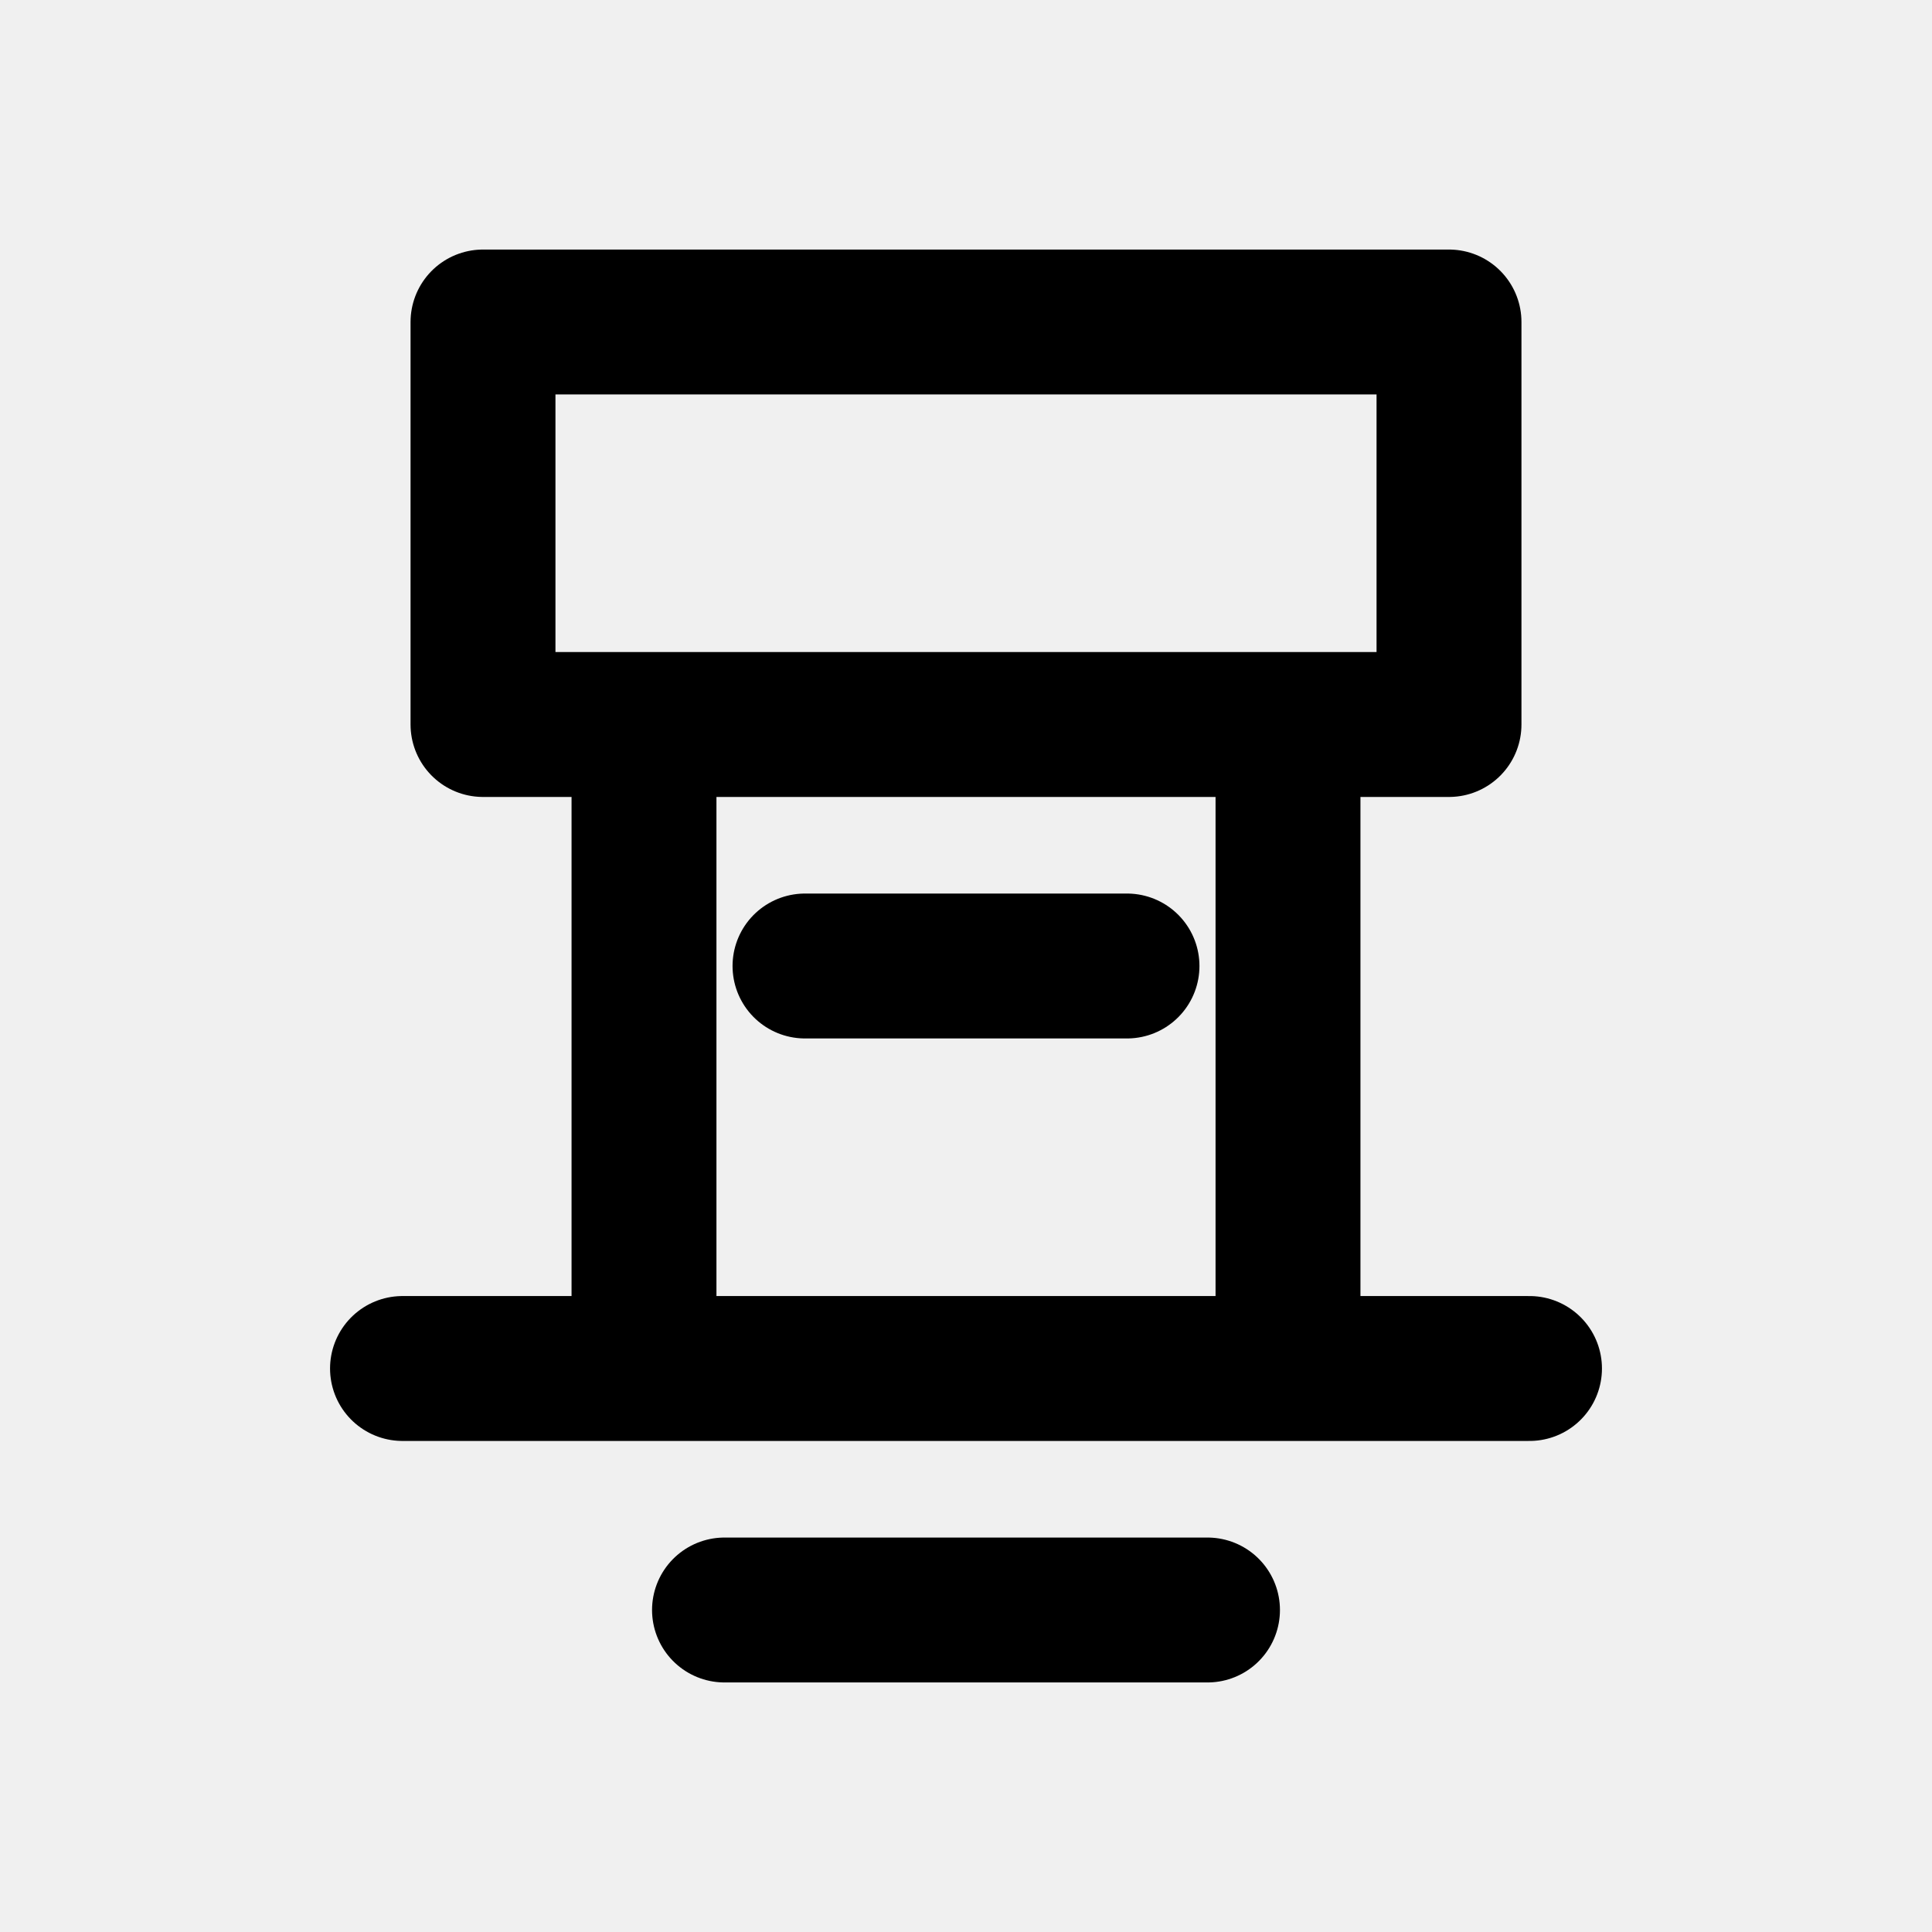
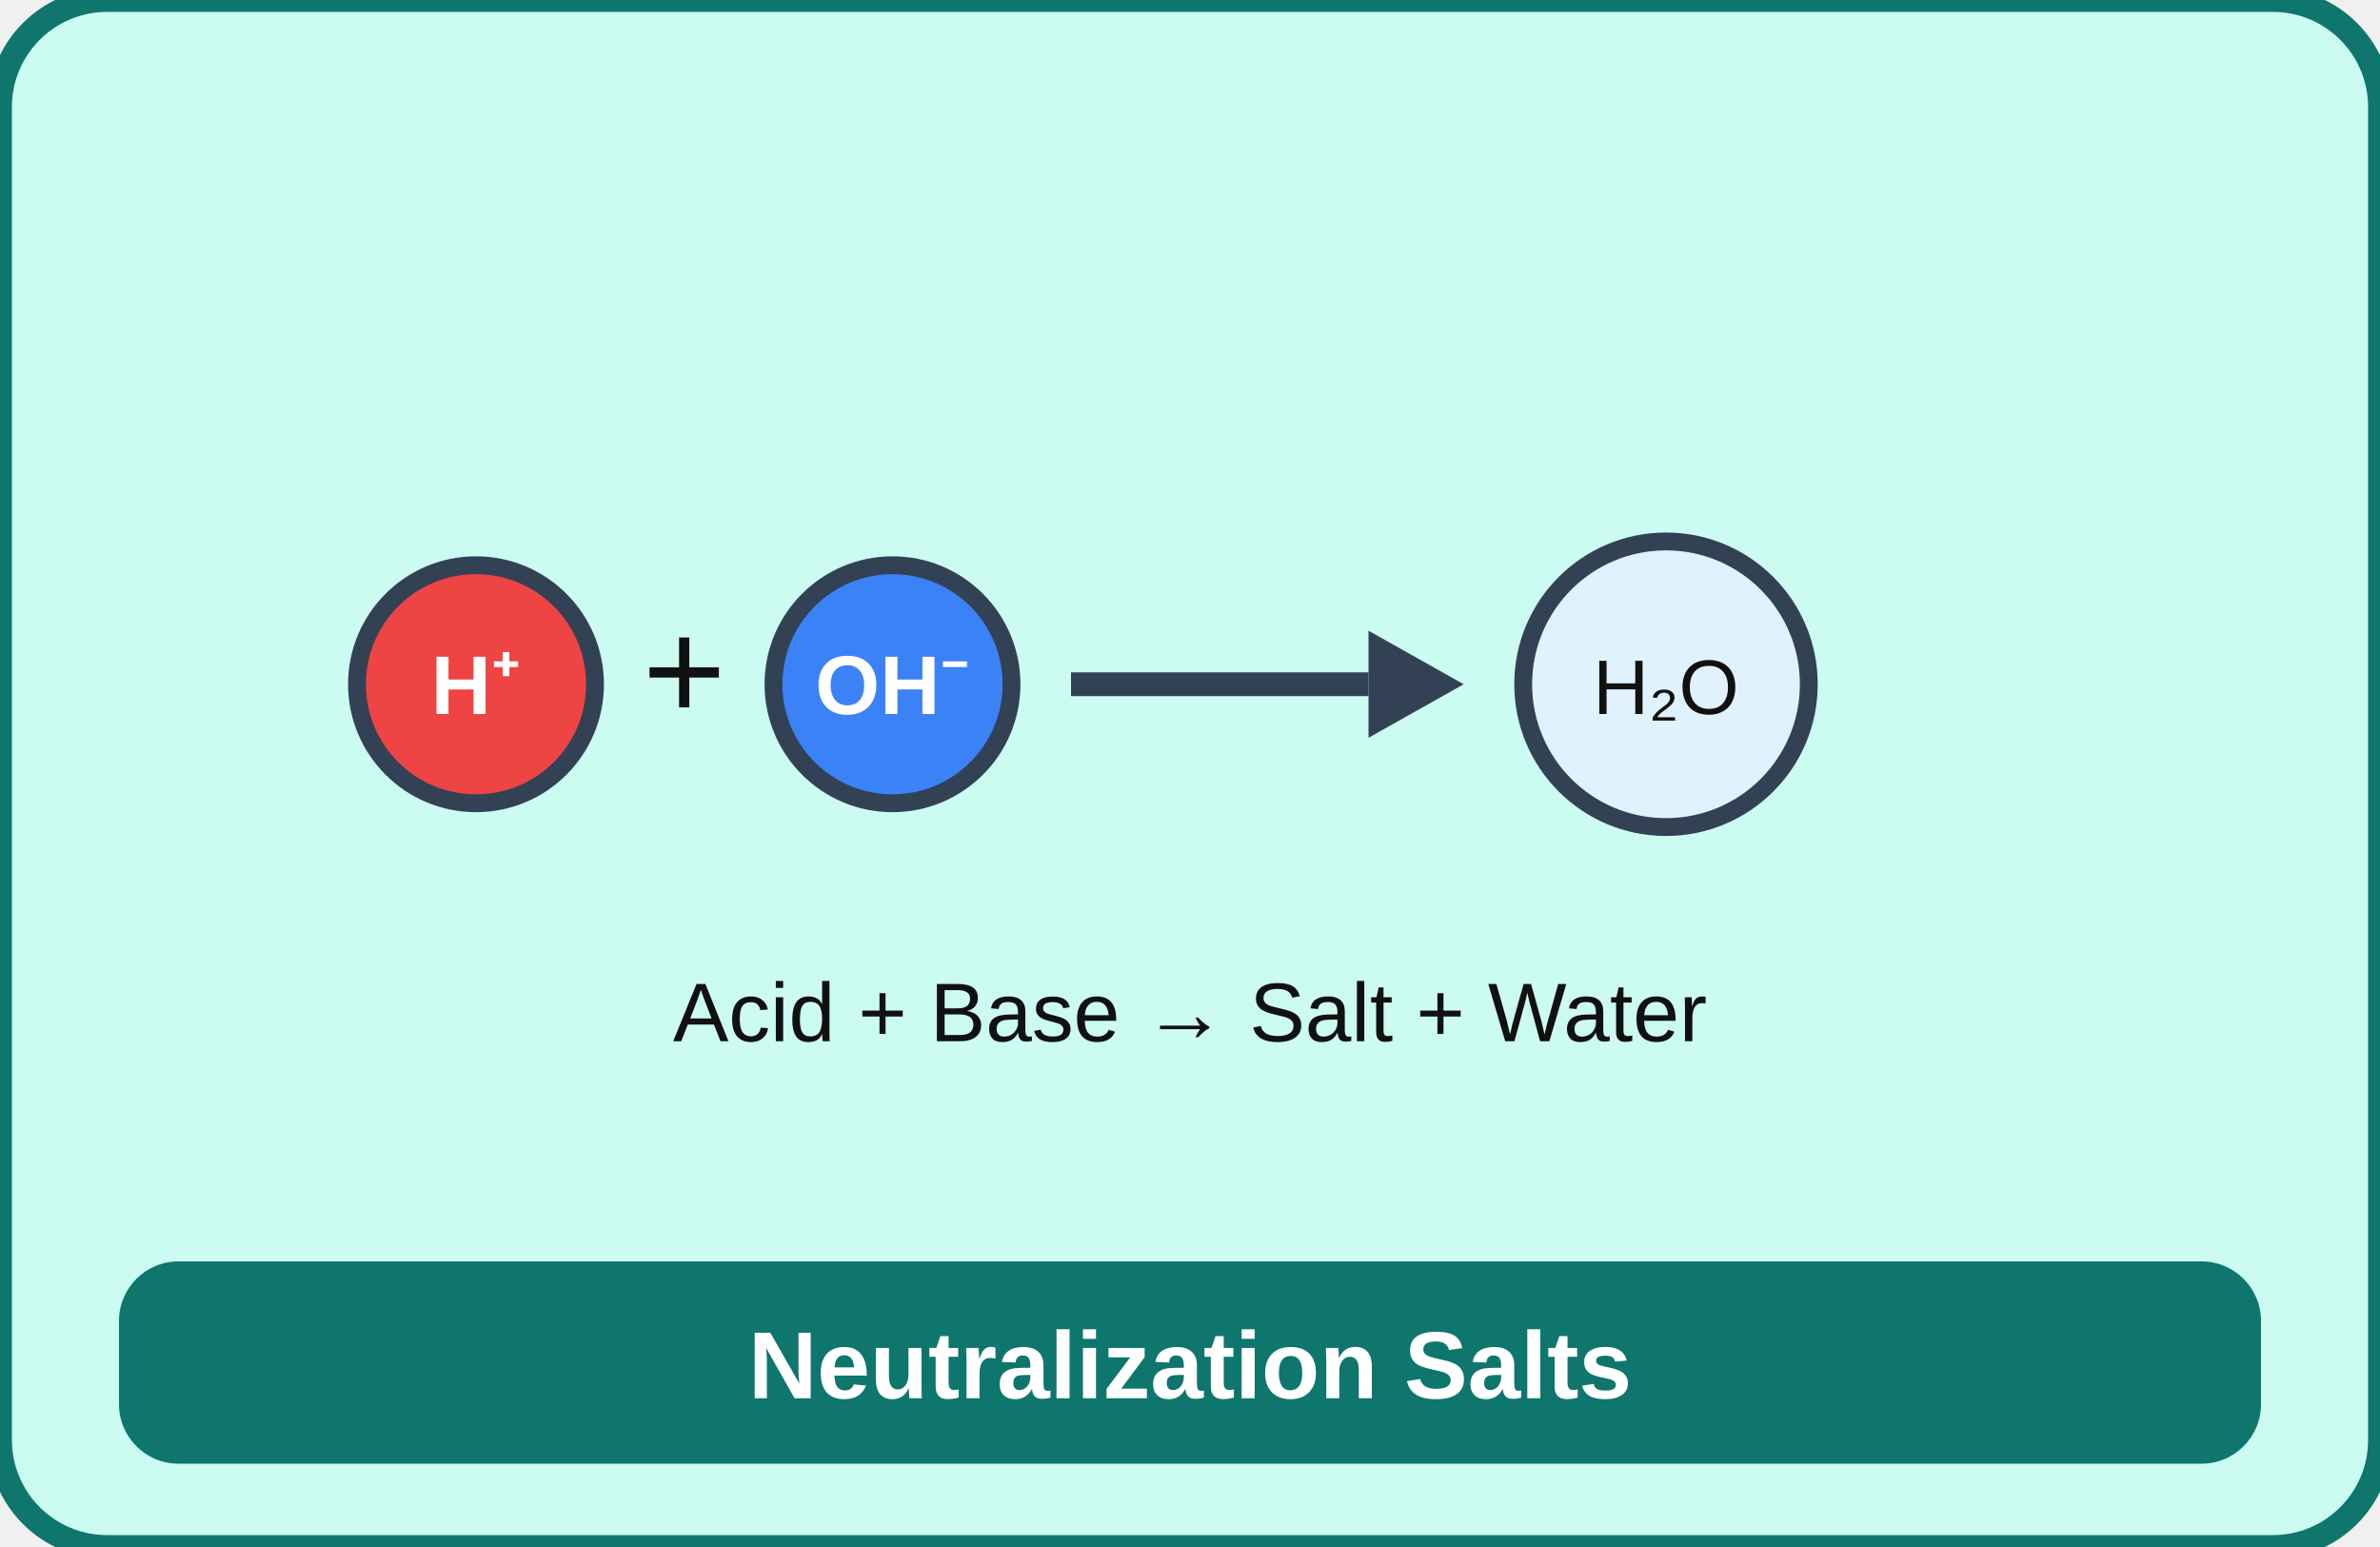
- <svg xmlns="http://www.w3.org/2000/svg" viewBox="0 0 24 24" fill="none" stroke="currentColor" stroke-width="1.8" stroke-linecap="round" stroke-linejoin="round">
-   <path d="M6 4h12v5H6zM8 9v8M16 9v8M5 17h14M9 20h6M10 12h4" />
+ <svg xmlns="http://www.w3.org/2000/svg" viewBox="0 0 400 260" width="400" height="260">
+   <rect width="400" height="260" rx="18" fill="#ccfbf1" stroke="#0f766e" stroke-width="4" />
+   <g transform="translate(0,15)">
+     <circle cx="80" cy="100" r="20" fill="#ef4444" stroke="#334155" stroke-width="3" />
+     <text x="80" y="105" font-family="Arial,sans-serif" font-size="14" fill="#fff" text-anchor="middle" font-weight="bold">H⁺</text>
+     <text x="115" y="106" font-family="Arial,sans-serif" font-size="24" fill="#111" text-anchor="middle" font-weight="normal">+</text>
+     <circle cx="150" cy="100" r="20" fill="#3b82f6" stroke="#334155" stroke-width="3" />
+     <text x="150" y="105" font-family="Arial,sans-serif" font-size="14" fill="#fff" text-anchor="middle" font-weight="bold">OH⁻</text>
+     <line x1="180" y1="100" x2="230" y2="100" stroke="#334155" stroke-width="4" />
+     <polygon points="230,91 246,100 230,109" fill="#334155" />
+     <circle cx="280" cy="100" r="24" fill="#e0f2fe" stroke="#334155" stroke-width="3" />
+     <text x="280" y="105" font-family="Arial,sans-serif" font-size="13" fill="#111" text-anchor="middle" font-weight="normal">H₂O</text>
+     <text x="200" y="160" font-family="Arial,sans-serif" font-size="14" fill="#111" text-anchor="middle" font-weight="normal">Acid + Base → Salt + Water</text>
+   </g>
+   <rect x="20" y="212" width="360" height="34" rx="10" fill="#0f766e" />
+   <text x="200" y="235" font-family="Arial,sans-serif" font-size="16" fill="#fff" text-anchor="middle" font-weight="bold">Neutralization Salts</text>
</svg>
